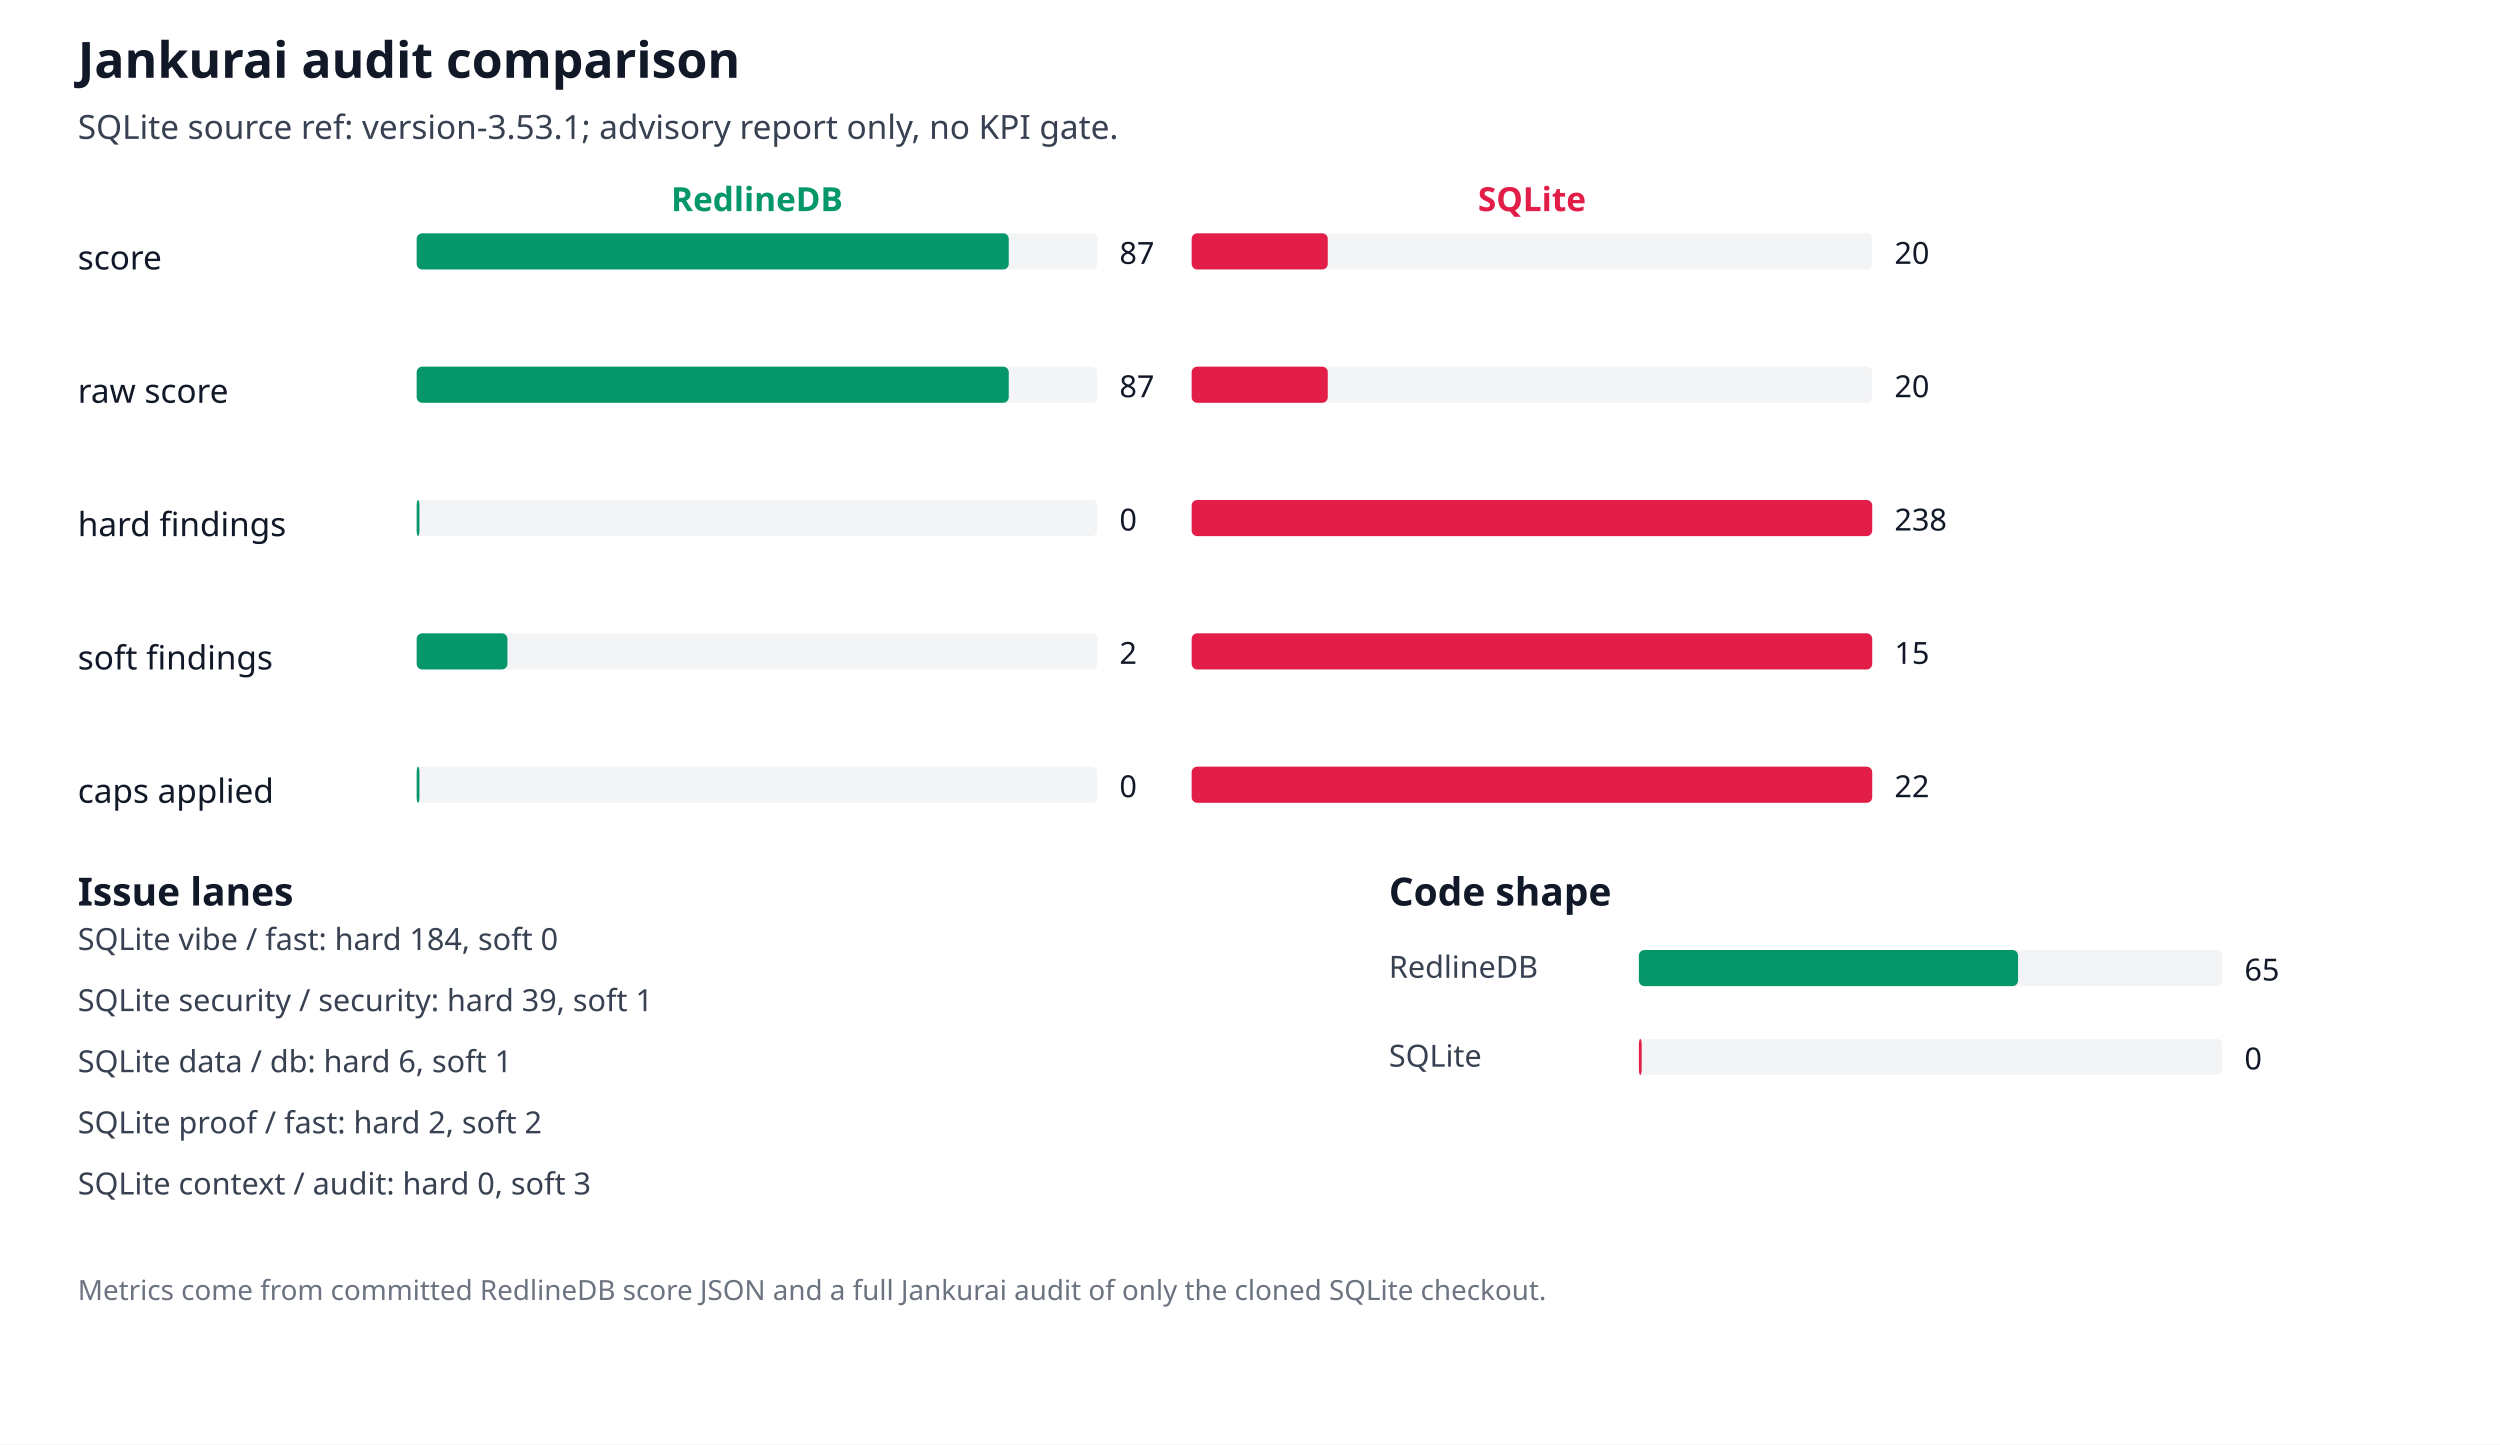
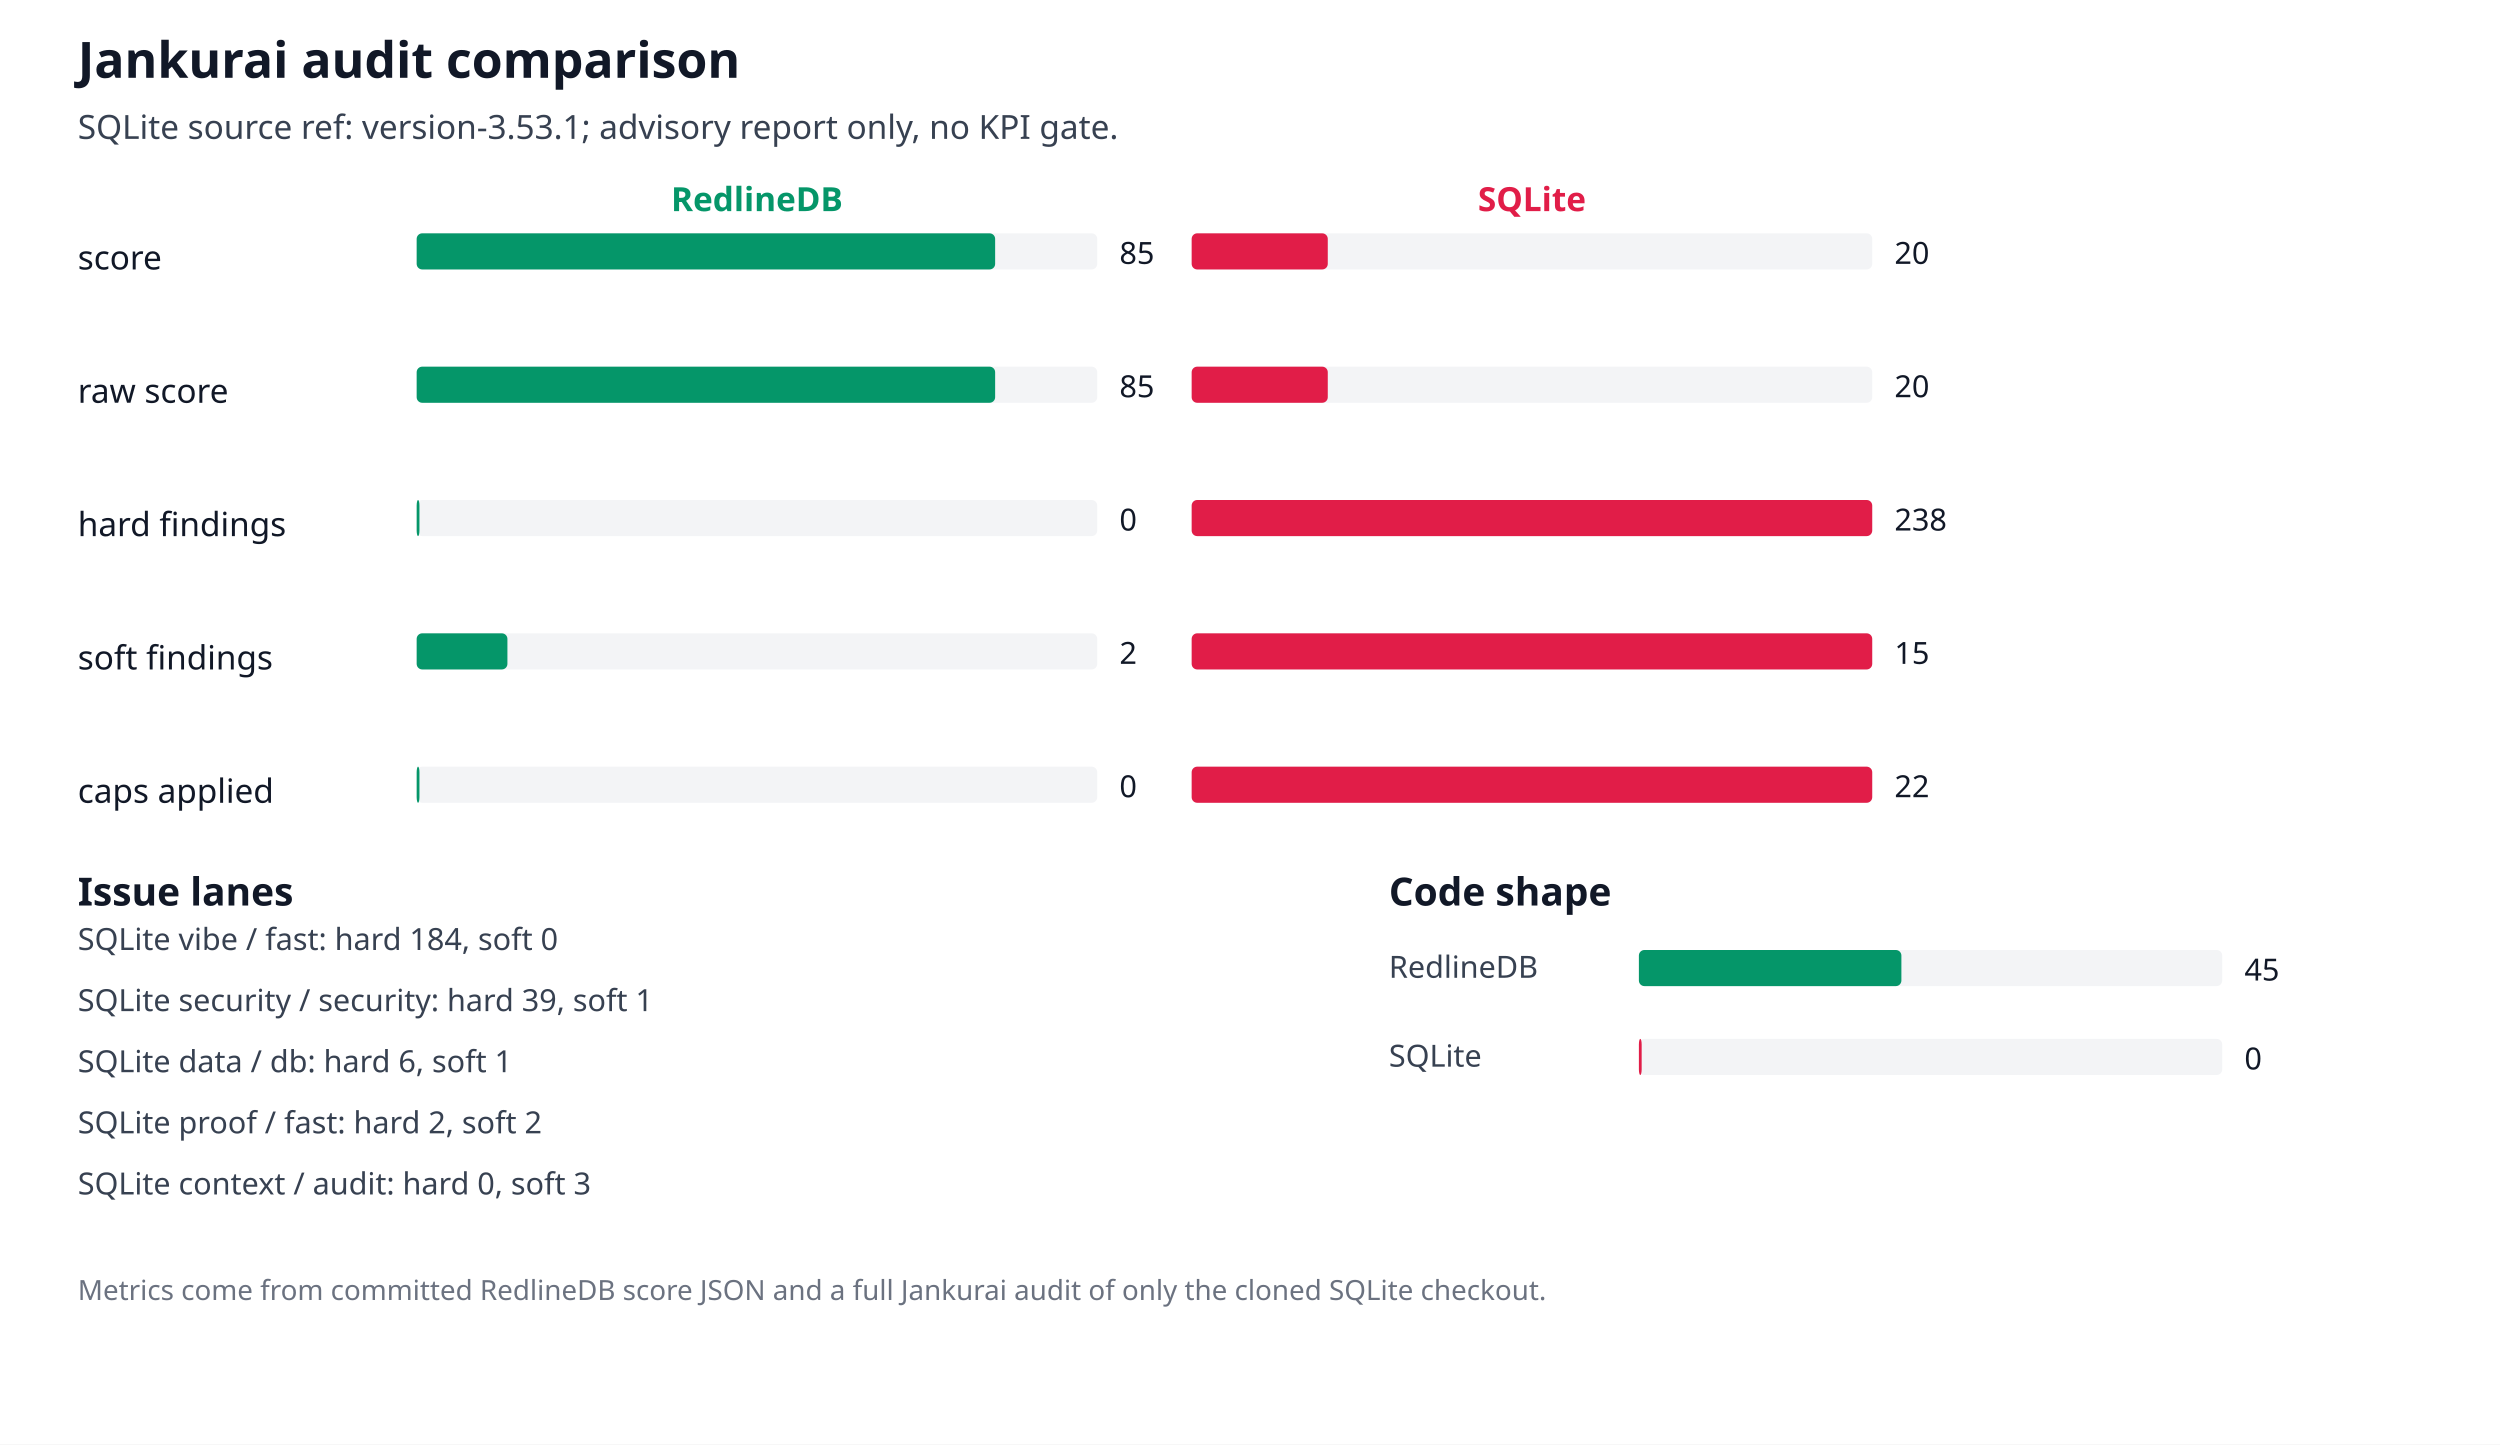
<svg xmlns="http://www.w3.org/2000/svg" width="900" height="520" viewBox="0 0 900 520" role="img" aria-labelledby="jankurai-compare-title jankurai-compare-desc">
  <rect width="900" height="520" fill="#ffffff" />
  <text x="28" y="28" font-family="sans-serif" font-size="18" font-weight="700" fill="#111827">Jankurai audit comparison</text>
  <text x="28" y="50" font-family="sans-serif" font-size="12" fill="#374151">SQLite source ref: version-3.53.1; advisory report only, no KPI gate.</text>
  <text x="272.50" y="76" font-family="sans-serif" font-size="12" font-weight="700" fill="#059669" text-anchor="middle">RedlineDB</text>
  <text x="551.50" y="76" font-family="sans-serif" font-size="12" font-weight="700" fill="#e11d48" text-anchor="middle">SQLite</text>
  <text x="28" y="97.00" font-family="sans-serif" font-size="12" fill="#111827">score</text>
  <rect x="150.00" y="84.00" width="245.00" height="13.00" rx="2" fill="#f3f4f6" />
-   <rect x="150.00" y="84.00" width="213.15" height="13.00" rx="2" fill="#059669" />
-   <text x="403.00" y="95.00" font-family="sans-serif" font-size="11" fill="#111827">87</text>
+   <rect x="150.00" y="84.00" width="208.25" height="13.00" rx="2" fill="#059669" />
+   <text x="403.00" y="95.00" font-family="sans-serif" font-size="11" fill="#111827">85</text>
  <rect x="429.00" y="84.00" width="245.00" height="13.00" rx="2" fill="#f3f4f6" />
  <rect x="429.00" y="84.00" width="49.00" height="13.00" rx="2" fill="#e11d48" />
  <text x="682.00" y="95.00" font-family="sans-serif" font-size="11" fill="#111827">20</text>
  <text x="28" y="145.00" font-family="sans-serif" font-size="12" fill="#111827">raw score</text>
  <rect x="150.00" y="132.00" width="245.00" height="13.00" rx="2" fill="#f3f4f6" />
-   <rect x="150.00" y="132.00" width="213.15" height="13.00" rx="2" fill="#059669" />
-   <text x="403.00" y="143.00" font-family="sans-serif" font-size="11" fill="#111827">87</text>
+   <rect x="150.00" y="132.00" width="208.25" height="13.00" rx="2" fill="#059669" />
+   <text x="403.00" y="143.00" font-family="sans-serif" font-size="11" fill="#111827">85</text>
  <rect x="429.00" y="132.00" width="245.00" height="13.00" rx="2" fill="#f3f4f6" />
  <rect x="429.00" y="132.00" width="49.00" height="13.00" rx="2" fill="#e11d48" />
  <text x="682.00" y="143.00" font-family="sans-serif" font-size="11" fill="#111827">20</text>
  <text x="28" y="193.00" font-family="sans-serif" font-size="12" fill="#111827">hard findings</text>
  <rect x="150.00" y="180.00" width="245.00" height="13.00" rx="2" fill="#f3f4f6" />
  <rect x="150.00" y="180.00" width="1.00" height="13.00" rx="2" fill="#059669" />
  <text x="403.00" y="191.00" font-family="sans-serif" font-size="11" fill="#111827">0</text>
  <rect x="429.00" y="180.00" width="245.00" height="13.00" rx="2" fill="#f3f4f6" />
  <rect x="429.00" y="180.00" width="245.00" height="13.00" rx="2" fill="#e11d48" />
  <text x="682.00" y="191.00" font-family="sans-serif" font-size="11" fill="#111827">238</text>
  <text x="28" y="241.00" font-family="sans-serif" font-size="12" fill="#111827">soft findings</text>
  <rect x="150.00" y="228.00" width="245.00" height="13.00" rx="2" fill="#f3f4f6" />
  <rect x="150.00" y="228.00" width="32.67" height="13.00" rx="2" fill="#059669" />
  <text x="403.00" y="239.00" font-family="sans-serif" font-size="11" fill="#111827">2</text>
  <rect x="429.00" y="228.00" width="245.00" height="13.00" rx="2" fill="#f3f4f6" />
  <rect x="429.00" y="228.00" width="245.00" height="13.00" rx="2" fill="#e11d48" />
  <text x="682.00" y="239.00" font-family="sans-serif" font-size="11" fill="#111827">15</text>
  <text x="28" y="289.00" font-family="sans-serif" font-size="12" fill="#111827">caps applied</text>
  <rect x="150.00" y="276.00" width="245.00" height="13.00" rx="2" fill="#f3f4f6" />
  <rect x="150.00" y="276.00" width="1.00" height="13.00" rx="2" fill="#059669" />
  <text x="403.00" y="287.00" font-family="sans-serif" font-size="11" fill="#111827">0</text>
  <rect x="429.00" y="276.00" width="245.00" height="13.00" rx="2" fill="#f3f4f6" />
  <rect x="429.00" y="276.00" width="245.00" height="13.00" rx="2" fill="#e11d48" />
  <text x="682.00" y="287.00" font-family="sans-serif" font-size="11" fill="#111827">22</text>
  <text x="28" y="326" font-family="sans-serif" font-size="14" font-weight="700" fill="#111827">Issue lanes</text>
  <text x="28" y="342.00" font-family="sans-serif" font-size="11" fill="#374151">SQLite vibe / fast: hard 184, soft 0</text>
  <text x="28" y="364.00" font-family="sans-serif" font-size="11" fill="#374151">SQLite security / security: hard 39, soft 1</text>
  <text x="28" y="386.00" font-family="sans-serif" font-size="11" fill="#374151">SQLite data / db: hard 6, soft 1</text>
  <text x="28" y="408.00" font-family="sans-serif" font-size="11" fill="#374151">SQLite proof / fast: hard 2, soft 2</text>
  <text x="28" y="430.00" font-family="sans-serif" font-size="11" fill="#374151">SQLite context / audit: hard 0, soft 3</text>
  <text x="500" y="326" font-family="sans-serif" font-size="14" font-weight="700" fill="#111827">Code shape</text>
  <text x="500" y="352.00" font-family="sans-serif" font-size="11" fill="#374151">RedlineDB</text>
  <rect x="590.00" y="342.00" width="210.00" height="13.00" rx="2" fill="#f3f4f6" />
-   <rect x="590.00" y="342.00" width="136.50" height="13.00" rx="2" fill="#059669" />
-   <text x="808.00" y="353.00" font-family="sans-serif" font-size="11" fill="#111827">65</text>
+   <rect x="590.00" y="342.00" width="94.50" height="13.00" rx="2" fill="#059669" />
+   <text x="808.00" y="353.00" font-family="sans-serif" font-size="11" fill="#111827">45</text>
  <text x="500" y="384.00" font-family="sans-serif" font-size="11" fill="#374151">SQLite</text>
  <rect x="590.00" y="374.00" width="210.00" height="13.00" rx="2" fill="#f3f4f6" />
  <rect x="590.00" y="374.00" width="1.00" height="13.00" rx="2" fill="#e11d48" />
  <text x="808.00" y="385.00" font-family="sans-serif" font-size="11" fill="#111827">0</text>
  <text x="28" y="468" font-family="sans-serif" font-size="10" fill="#6b7280">Metrics come from committed RedlineDB score JSON and a full Jankurai audit of only the cloned SQLite checkout.</text>
</svg>
